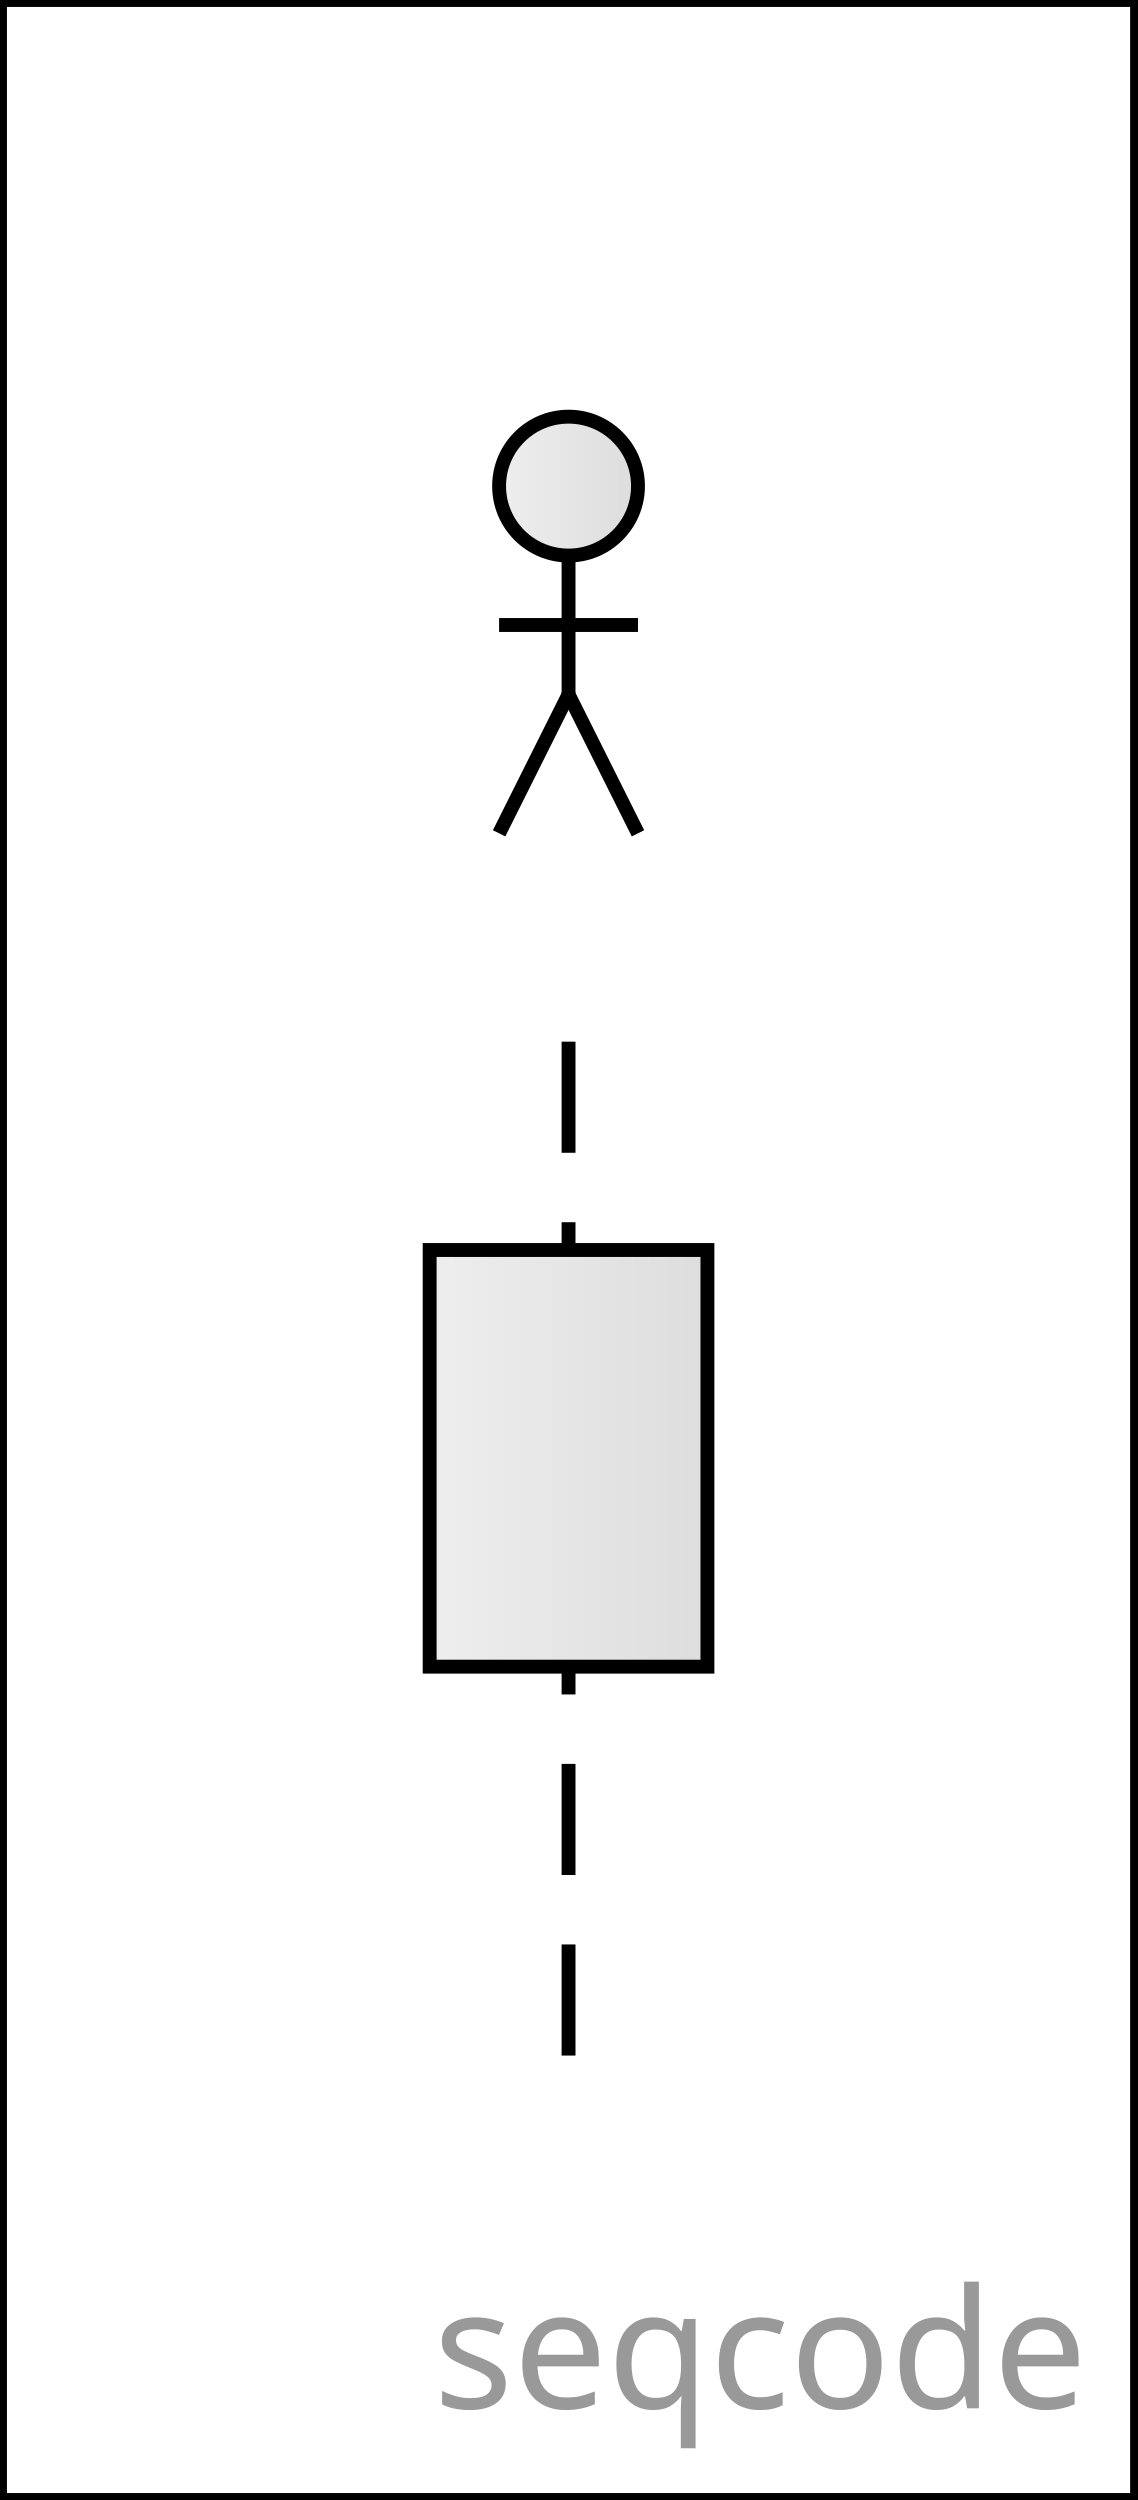
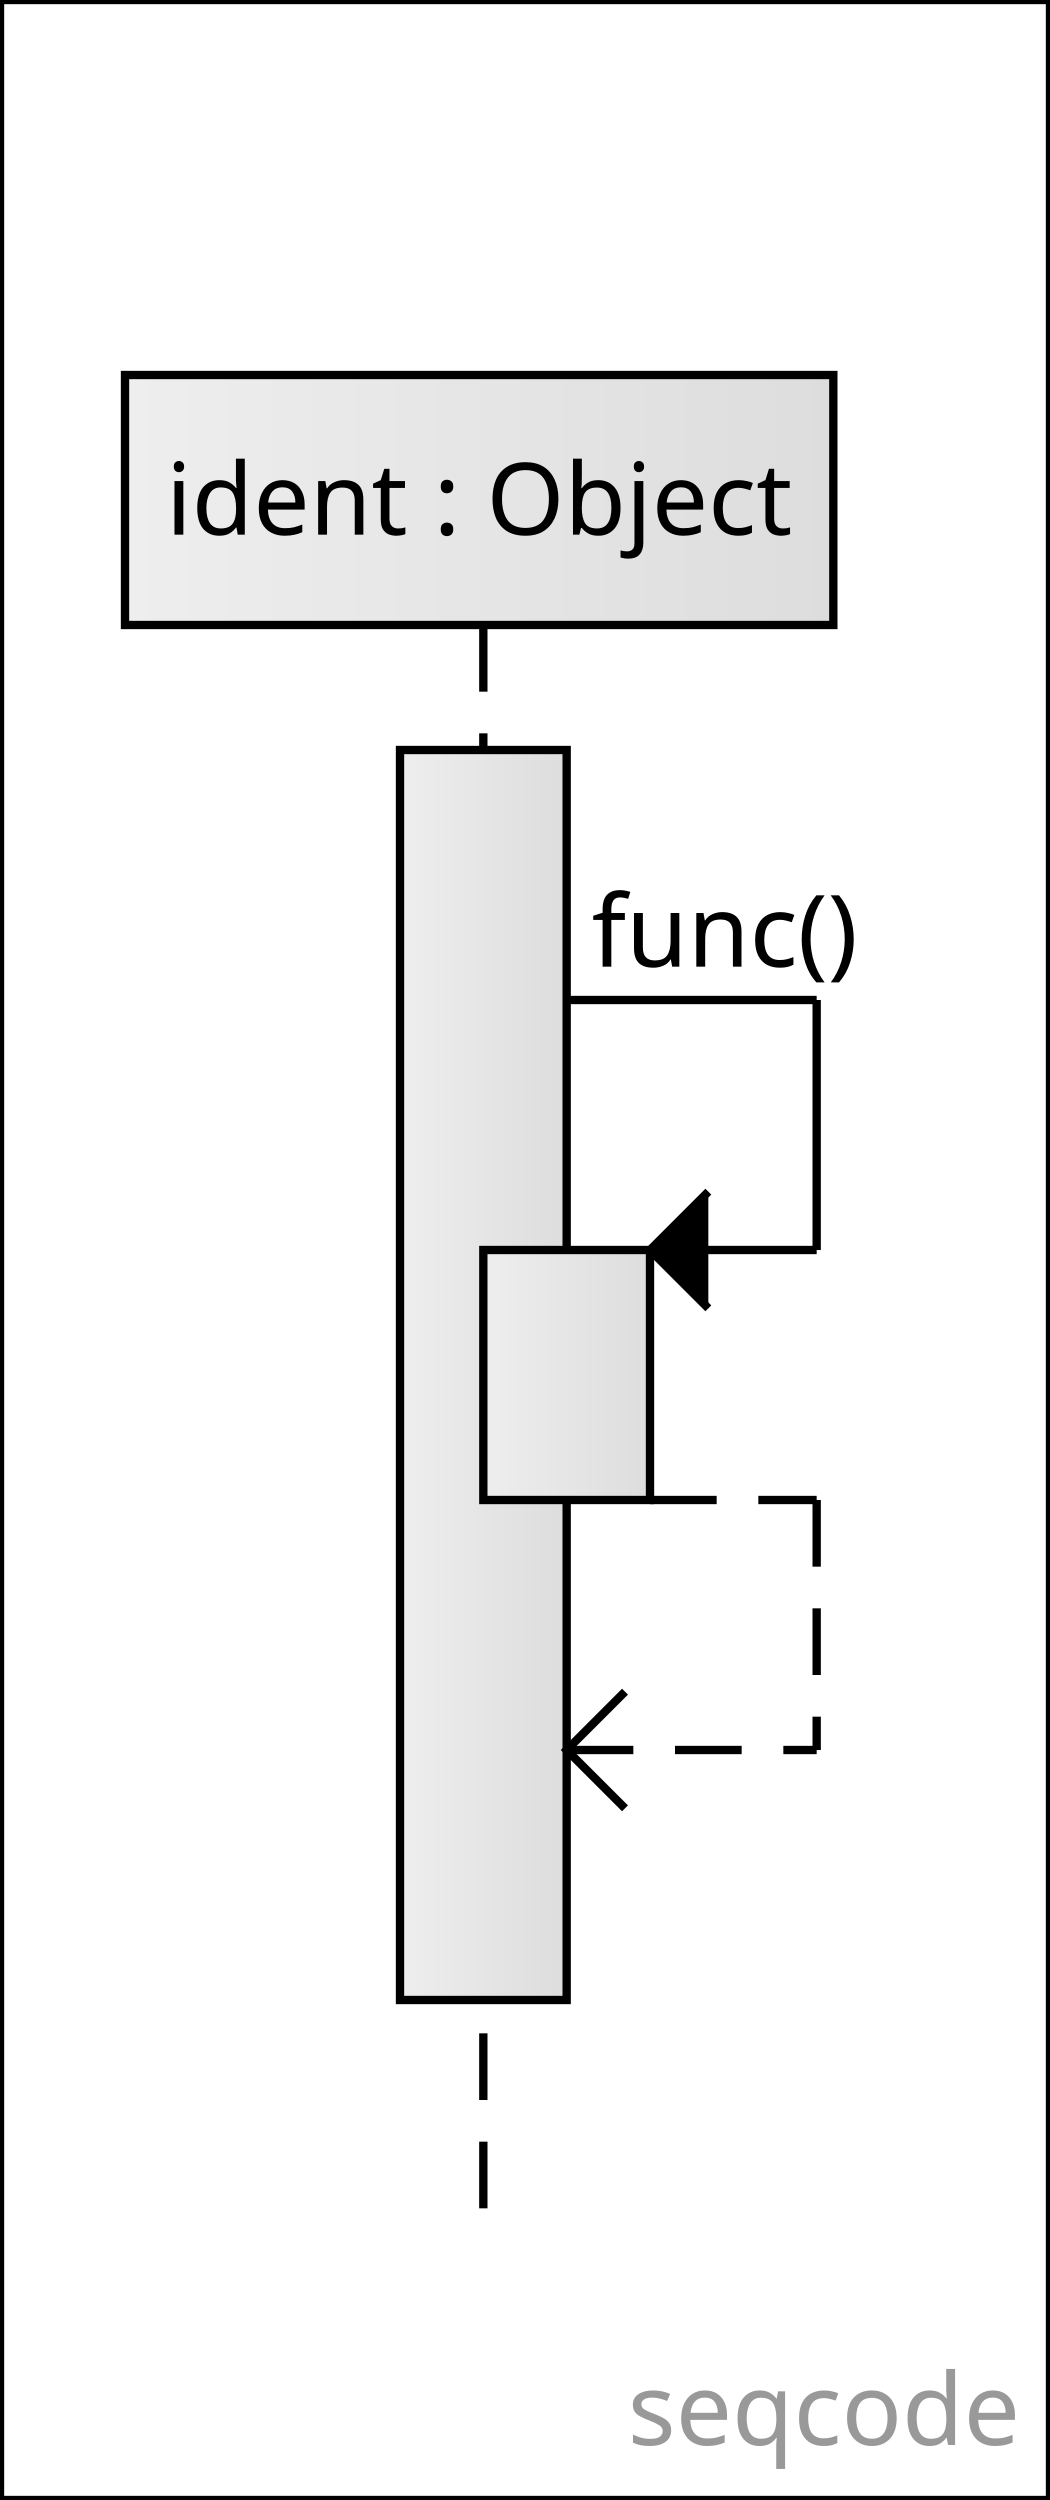
- <svg xmlns="http://www.w3.org/2000/svg" version="1.1" width="81.87" height="180" viewBox="0 0 81.87 180">
+ <svg xmlns="http://www.w3.org/2000/svg" version="1.1" width="126" height="300" viewBox="0 0 126 300">
  <defs>
    <linearGradient id="SvgjsLinearGradient1007">
      <stop stop-color="#eeeeee" offset="0" />
      <stop stop-color="#dddddd" offset="1" />
    </linearGradient>
    <linearGradient x1="0" y1="0" x2="1" y2="1">
      <stop stop-color="#fffda1" offset="0" />
      <stop stop-color="#ffeb5b" offset="1" />
    </linearGradient>
    <text id="seqcode">ident .</text>
  </defs>
-   <rect width="81.87" height="180" fill="white" stroke-width="1" stroke="black" />
+   <rect width="126" height="300" fill="white" stroke-width="1" stroke="black" />
  <a href="https://seqcode.app" target="_blank">
-     <text text-anchor="end" font-size="12" font-weight="100" font-family="sans-serif" fill="#999999" x="78.27" y="173.4">seqcode </text>
+     <text text-anchor="end" font-size="12" font-weight="100" font-family="sans-serif" fill="#999999" x="122.4" y="293.4">seqcode </text>
  </a>
-   <line x1="40.935" y1="75" x2="40.935" y2="150" stroke-dasharray="8 5" stroke-width="1" stroke="black" />
-   <g transform="matrix(1,0,0,1,10.93506,0)">
-     <rect width="20" height="30" x="20" y="90" fill="url(#SvgjsLinearGradient1007)" stroke-width="1" stroke="black" />
+   <line x1="58" y1="75" x2="58" y2="270" stroke-dasharray="8 5" stroke-width="1" stroke="black" />
+   <g transform="matrix(1,0,0,1,0,0)">
+     <rect width="20" height="150" x="48" y="90" fill="url(#SvgjsLinearGradient1007)" stroke-width="1" stroke="black" />
  </g>
-   <g transform="matrix(1,0,0,1,40.93506,45)">
-     <circle r="5" cx="0" cy="-10" fill="url(#SvgjsLinearGradient1007)" stroke-width="1" stroke="black" />
-     <line x1="-5" y1="0" x2="5" y2="0" stroke-width="1" stroke="black" />
-     <line x1="0" y1="-5" x2="0" y2="5" stroke-width="1" stroke="black" />
-     <line x1="-5" y1="15" x2="0" y2="5" stroke-width="1" stroke="black" />
-     <line x1="0" y1="5" x2="5" y2="15" stroke-width="1" stroke="black" />
+   <g transform="matrix(1,0,0,1,0,0)">
+     <rect width="20" height="30" x="58" y="150" fill="url(#SvgjsLinearGradient1007)" stroke-width="1" stroke="black" />
+   </g>
+   <text text-anchor="start" font-size="12" font-weight="100" font-family="sans-serif" fill="black" x="71" y="116">func()</text>
+   <line x1="68" y1="120" x2="98" y2="120" stroke-width="1" stroke="black" />
+   <line x1="98" y1="120" x2="98" y2="150" stroke-width="1" stroke="black" />
+   <line x1="78" y1="150" x2="98" y2="150" stroke-width="1" stroke="black" />
+   <polyline points="85,143 78,150 85,157" fill="black" stroke-width="1" stroke="black" />
+   <text text-anchor="start" font-size="12" font-weight="100" font-family="sans-serif" fill="black" x="81" y="176" />
+   <line x1="78" y1="180" x2="98" y2="180" stroke-dasharray="8 5" stroke-width="1" stroke="black" />
+   <line x1="98" y1="180" x2="98" y2="210" stroke-dasharray="8 5" stroke-width="1" stroke="black" />
+   <line x1="68" y1="210" x2="98" y2="210" stroke-dasharray="8 5" stroke-width="1" stroke="black" />
+   <polyline points="75,203 68,210 75,217" fill="transparent" stroke-width="1" stroke="black" />
+   <g transform="matrix(1,0,0,1,0,0)">
+     <rect width="85" height="30" x="15" y="45" fill="url(#SvgjsLinearGradient1007)" stroke-width="1" stroke="black" />
+     <text x="57.5" y="60" dominant-baseline="middle" text-anchor="middle" font-size="12" font-weight="100" font-family="sans-serif" fill="black">ident : Object</text>
  </g>
</svg>
